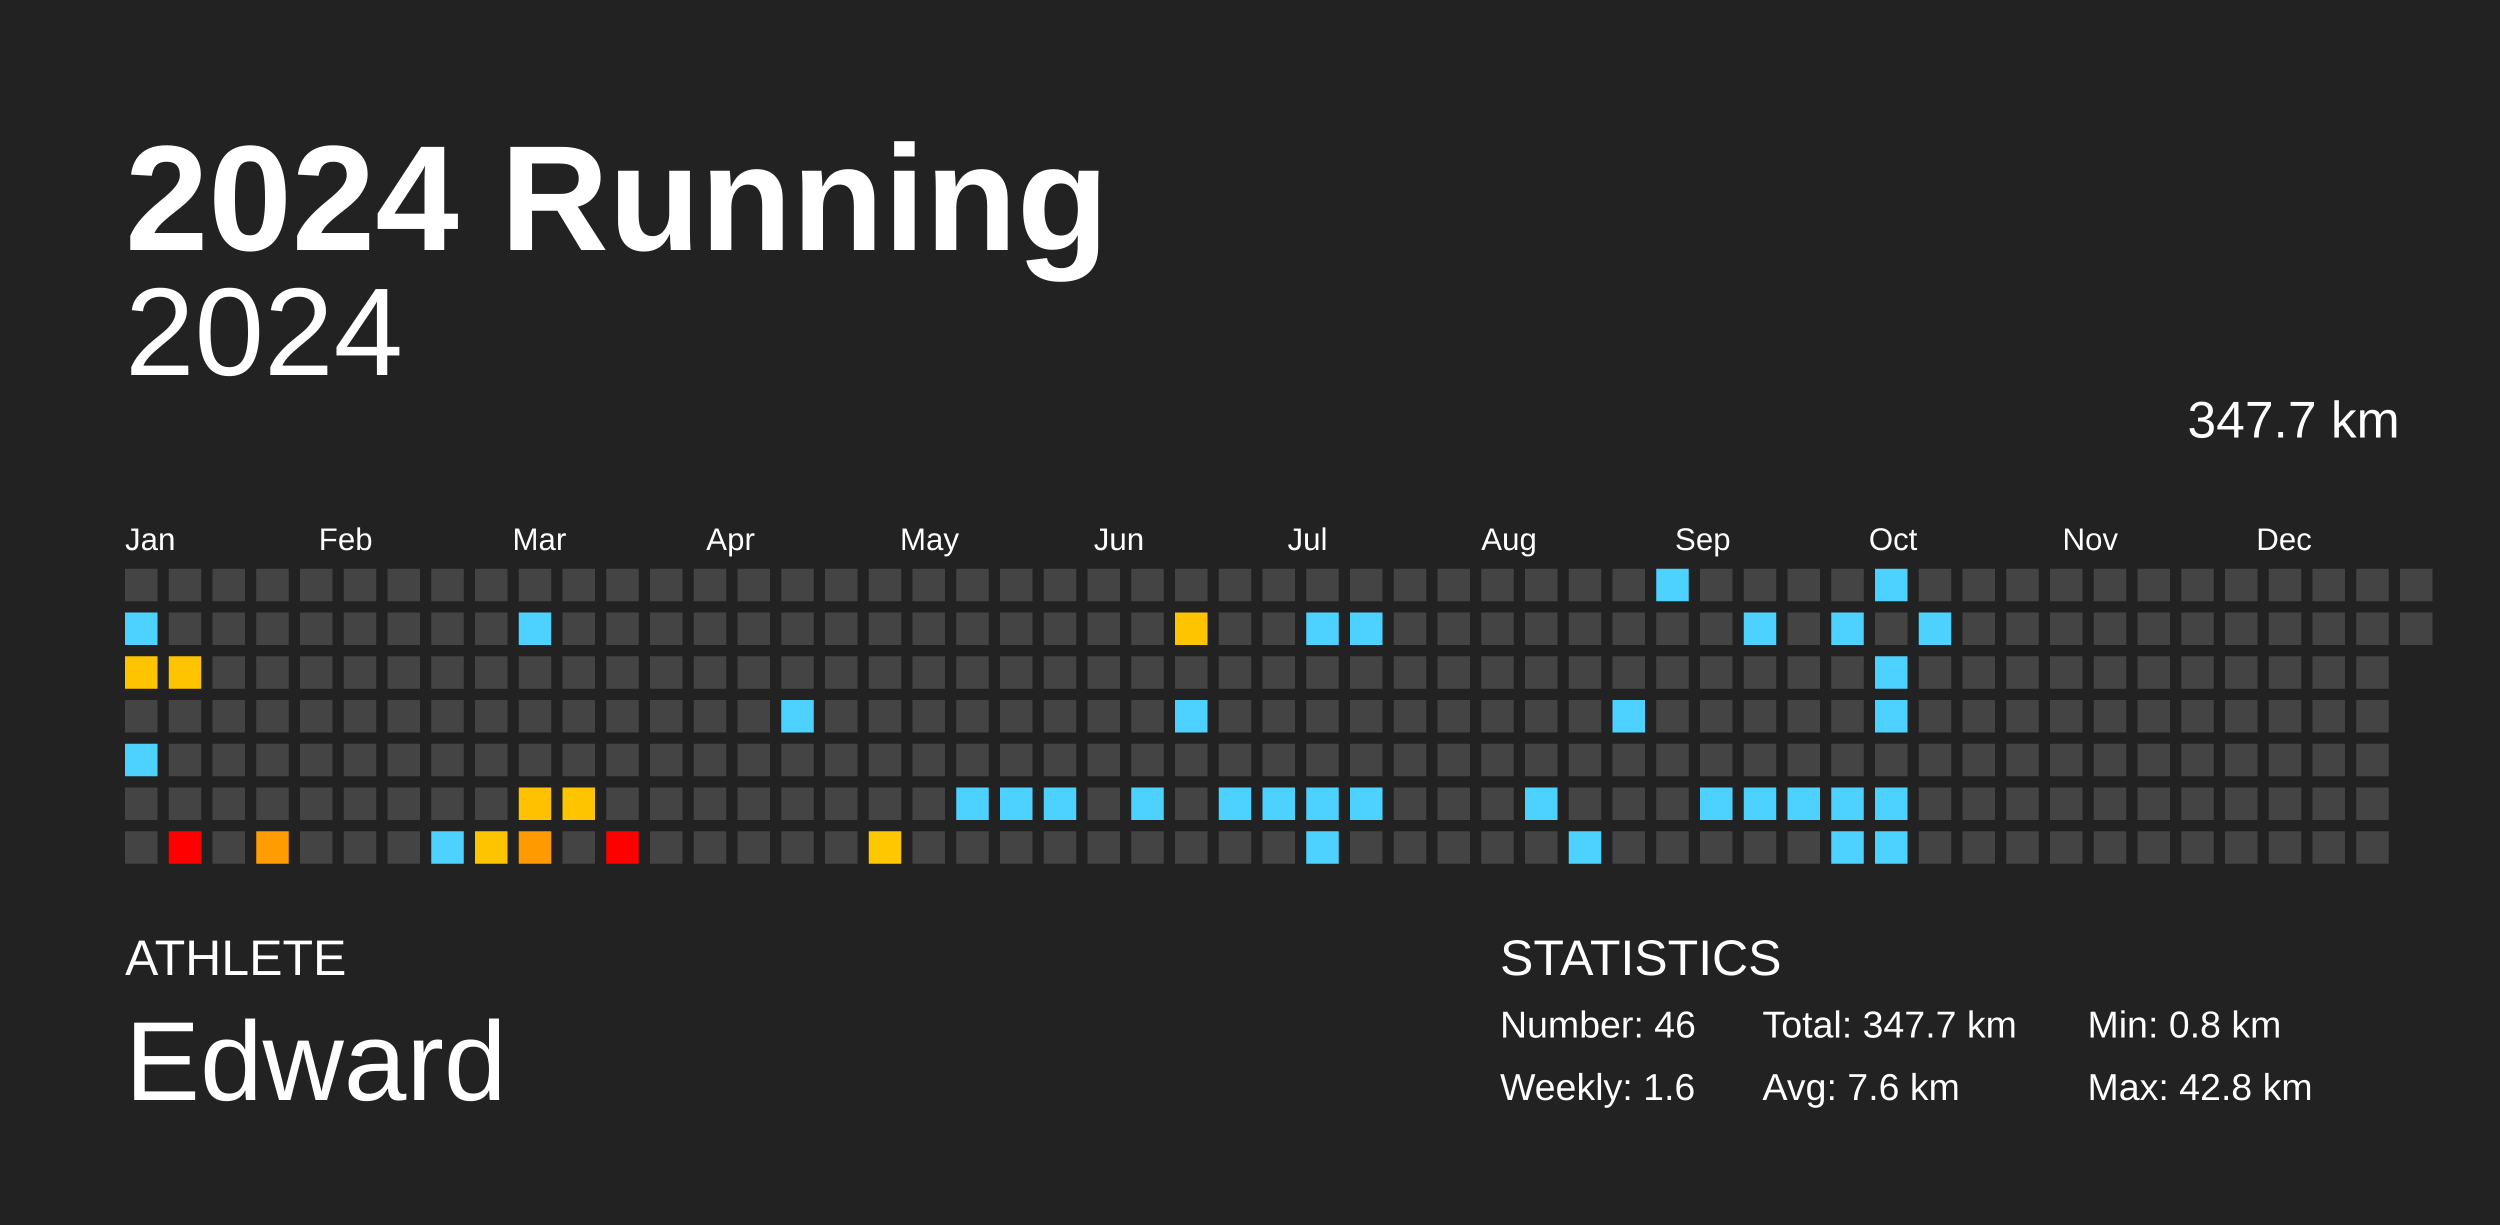
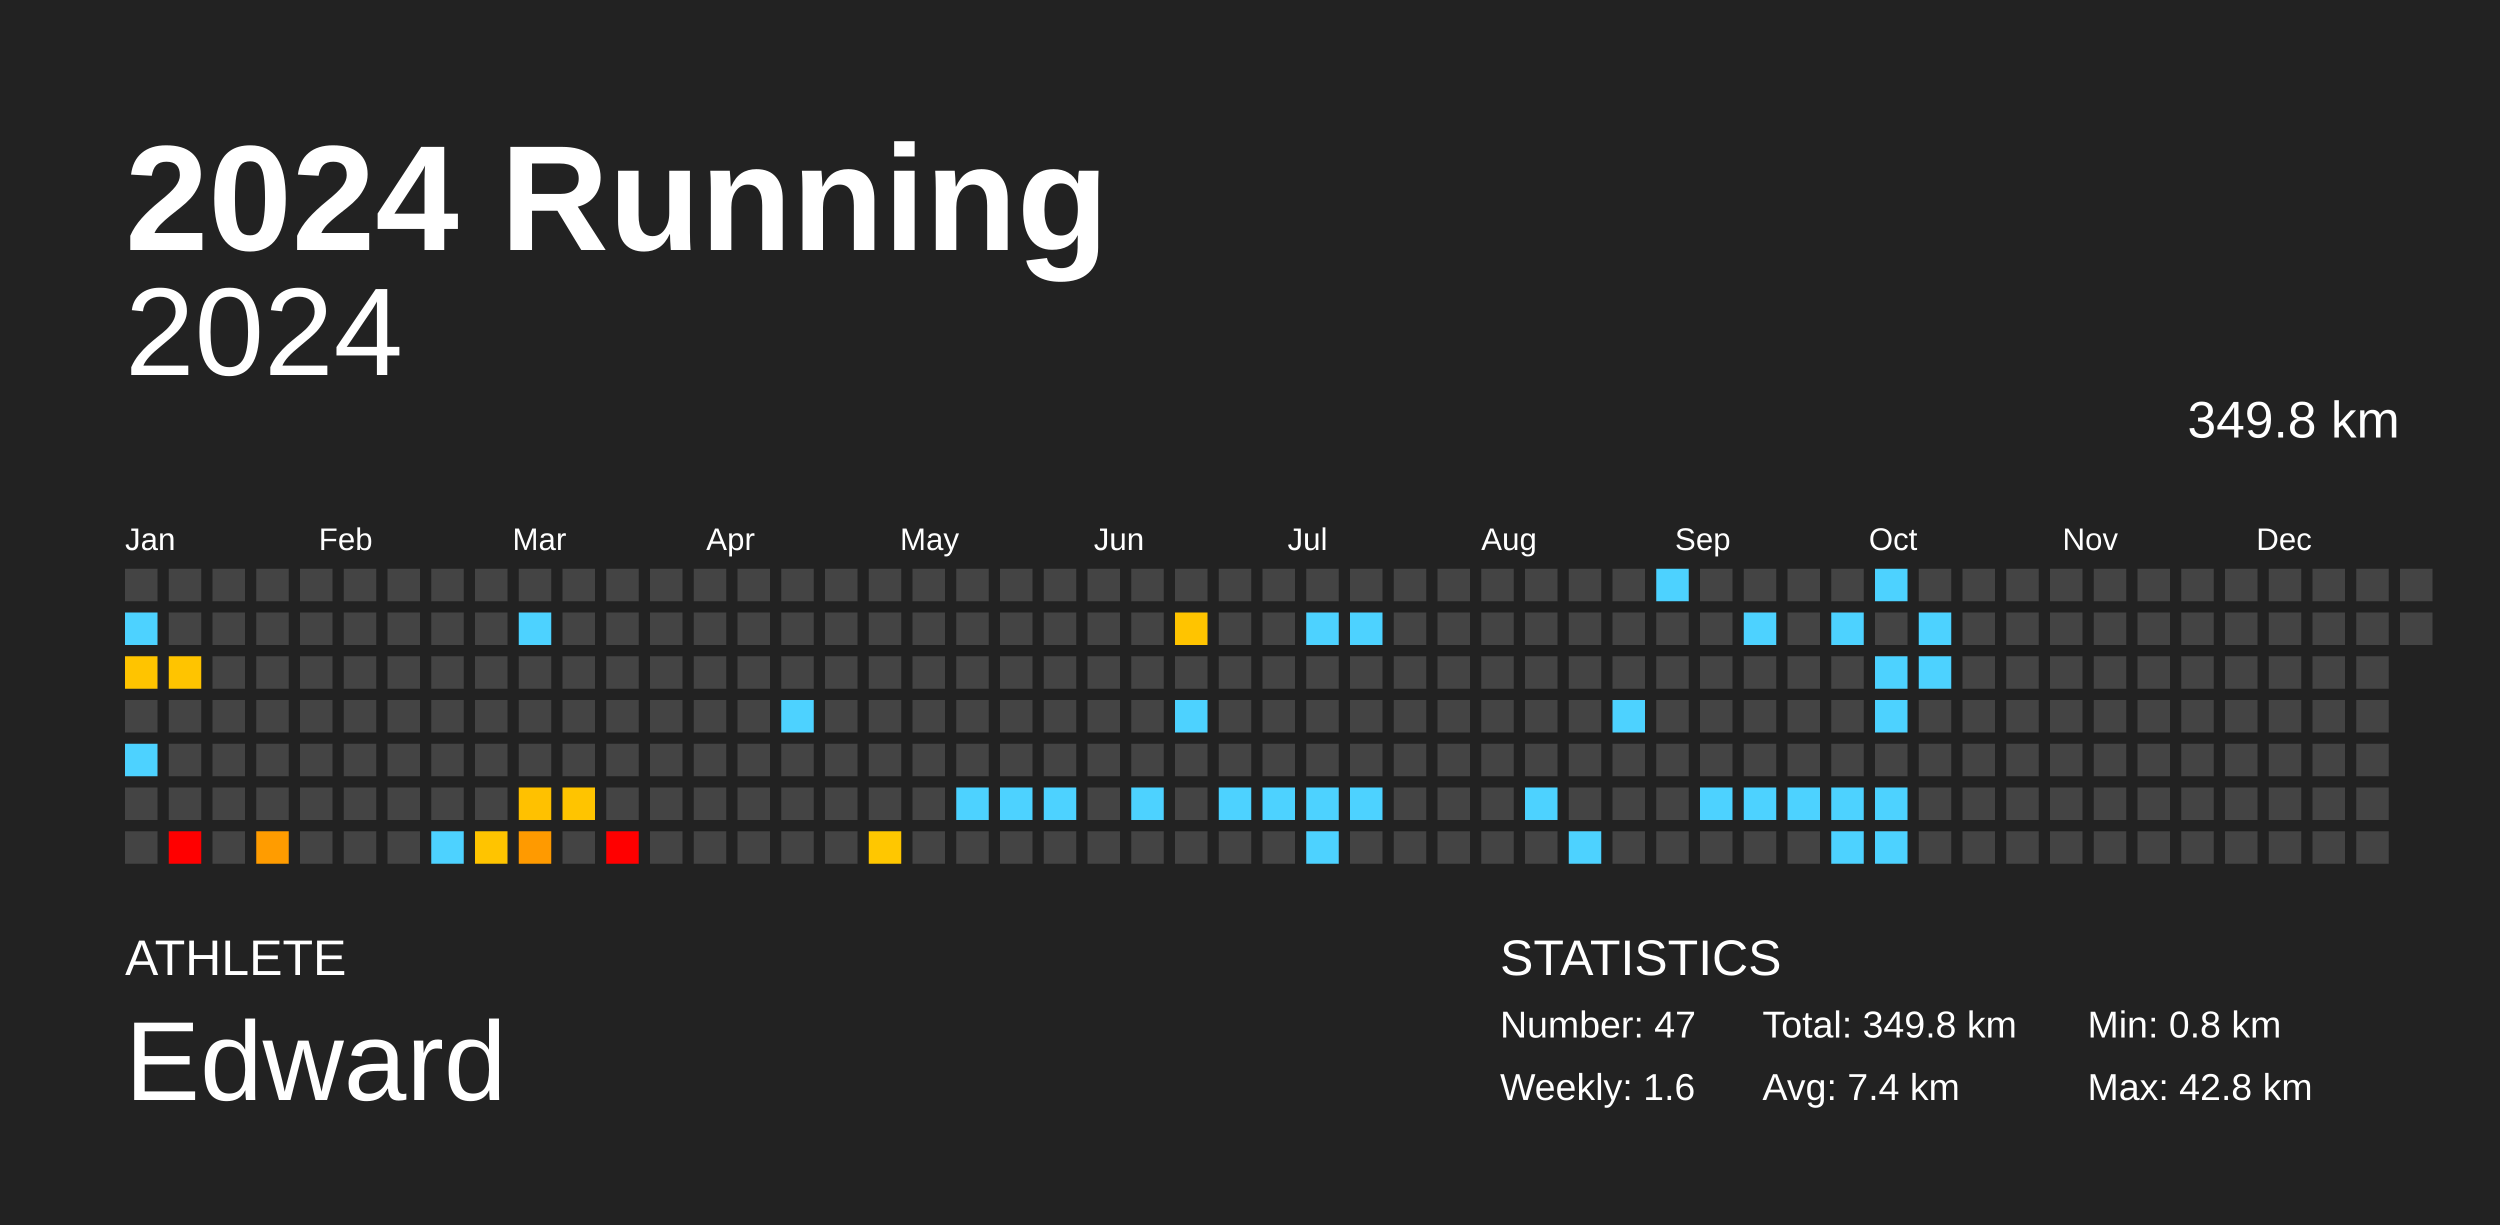
<svg xmlns="http://www.w3.org/2000/svg" baseProfile="full" height="98mm" version="1.1" viewBox="0,0,200,98" width="200mm">
  <defs />
  <rect fill="#222222" height="98" width="200" x="0" y="0" />
  <text fill="#FFFFFF" style="font-size:12px; font-family:Arial; font-weight:bold;" x="10" y="20">2024 Running</text>
  <text fill="#FFFFFF" style="font-size:4px; font-family:Arial" x="10" y="78">ATHLETE</text>
  <text fill="#FFFFFF" style="font-size:9px; font-family:Arial" x="10" y="88">Edward</text>
  <text fill="#FFFFFF" style="font-size:4px; font-family:Arial" x="120" y="78">STATISTICS</text>
-   <text fill="#FFFFFF" style="font-size:3px; font-family:Arial" x="120" y="83">Number: 46</text>
+   <text fill="#FFFFFF" style="font-size:3px; font-family:Arial" x="120" y="83">Number: 47</text>
  <text fill="#FFFFFF" style="font-size:3px; font-family:Arial" x="120" y="88">Weekly: 1.6</text>
-   <text fill="#FFFFFF" style="font-size:3px; font-family:Arial" x="141" y="83">Total: 347.7 km</text>
-   <text fill="#FFFFFF" style="font-size:3px; font-family:Arial" x="141" y="88">Avg: 7.6 km</text>
+   <text fill="#FFFFFF" style="font-size:3px; font-family:Arial" x="141" y="83">Total: 349.8 km</text>
+   <text fill="#FFFFFF" style="font-size:3px; font-family:Arial" x="141" y="88">Avg: 7.4 km</text>
  <text fill="#FFFFFF" style="font-size:3px; font-family:Arial" x="167" y="83">Min: 0.8 km</text>
  <text fill="#FFFFFF" style="font-size:3px; font-family:Arial" x="167" y="88">Max: 42.8 km</text>
  <text alignment-baseline="hanging" fill="#FFFFFF" style="font-size:10.0px; font-family:Arial;" x="10" y="30">2024</text>
-   <text alignment-baseline="hanging" fill="#FFFFFF" style="font-size:4.125px; font-family:Arial;" x="175" y="35">347.7 km</text>
+   <text alignment-baseline="hanging" fill="#FFFFFF" style="font-size:4.125px; font-family:Arial;" x="175" y="35">349.8 km</text>
  <text fill="#FFFFFF" style="font-size:2.5px; font-family:Arial" x="10.0" y="44">Jan</text>
  <text fill="#FFFFFF" style="font-size:2.5px; font-family:Arial" x="25.5" y="44">Feb</text>
  <text fill="#FFFFFF" style="font-size:2.5px; font-family:Arial" x="41.0" y="44">Mar</text>
  <text fill="#FFFFFF" style="font-size:2.5px; font-family:Arial" x="56.5" y="44">Apr</text>
  <text fill="#FFFFFF" style="font-size:2.5px; font-family:Arial" x="72.0" y="44">May</text>
  <text fill="#FFFFFF" style="font-size:2.5px; font-family:Arial" x="87.5" y="44">Jun</text>
  <text fill="#FFFFFF" style="font-size:2.5px; font-family:Arial" x="103.0" y="44">Jul</text>
  <text fill="#FFFFFF" style="font-size:2.5px; font-family:Arial" x="118.5" y="44">Aug</text>
  <text fill="#FFFFFF" style="font-size:2.5px; font-family:Arial" x="134.0" y="44">Sep</text>
  <text fill="#FFFFFF" style="font-size:2.5px; font-family:Arial" x="149.5" y="44">Oct</text>
  <text fill="#FFFFFF" style="font-size:2.5px; font-family:Arial" x="165.0" y="44">Nov</text>
  <text fill="#FFFFFF" style="font-size:2.5px; font-family:Arial" x="180.5" y="44">Dec</text>
  <rect fill="#444444" height="2.6" width="2.6" x="10.0" y="45.5" />
  <rect fill="#4dd2ff" height="2.6" width="2.6" x="10.0" y="49.0" />
  <rect fill="#ffc400" height="2.6" width="2.6" x="10.0" y="52.5" />
  <rect fill="#444444" height="2.6" width="2.6" x="10.0" y="56.0" />
  <rect fill="#4dd2ff" height="2.6" width="2.6" x="10.0" y="59.5" />
  <rect fill="#444444" height="2.6" width="2.6" x="10.0" y="63.0" />
  <rect fill="#444444" height="2.6" width="2.6" x="10.0" y="66.5" />
  <rect fill="#444444" height="2.6" width="2.6" x="13.5" y="45.5" />
  <rect fill="#444444" height="2.6" width="2.6" x="13.5" y="49.0" />
  <rect fill="#ffc400" height="2.6" width="2.6" x="13.5" y="52.5" />
  <rect fill="#444444" height="2.6" width="2.6" x="13.5" y="56.0" />
  <rect fill="#444444" height="2.6" width="2.6" x="13.5" y="59.5" />
  <rect fill="#444444" height="2.6" width="2.6" x="13.5" y="63.0" />
  <rect fill="red" height="2.6" width="2.6" x="13.5" y="66.5" />
  <rect fill="#444444" height="2.6" width="2.6" x="17.0" y="45.5" />
  <rect fill="#444444" height="2.6" width="2.6" x="17.0" y="49.0" />
  <rect fill="#444444" height="2.6" width="2.6" x="17.0" y="52.5" />
  <rect fill="#444444" height="2.6" width="2.6" x="17.0" y="56.0" />
  <rect fill="#444444" height="2.6" width="2.6" x="17.0" y="59.5" />
  <rect fill="#444444" height="2.6" width="2.6" x="17.0" y="63.0" />
  <rect fill="#444444" height="2.6" width="2.6" x="17.0" y="66.5" />
  <rect fill="#444444" height="2.6" width="2.6" x="20.5" y="45.5" />
  <rect fill="#444444" height="2.6" width="2.6" x="20.5" y="49.0" />
  <rect fill="#444444" height="2.6" width="2.6" x="20.5" y="52.5" />
  <rect fill="#444444" height="2.6" width="2.6" x="20.5" y="56.0" />
  <rect fill="#444444" height="2.6" width="2.6" x="20.5" y="59.5" />
  <rect fill="#444444" height="2.6" width="2.6" x="20.5" y="63.0" />
  <rect fill="#ff9c00" height="2.6" width="2.6" x="20.5" y="66.5" />
  <rect fill="#444444" height="2.6" width="2.6" x="24.0" y="45.5" />
  <rect fill="#444444" height="2.6" width="2.6" x="24.0" y="49.0" />
  <rect fill="#444444" height="2.6" width="2.6" x="24.0" y="52.5" />
  <rect fill="#444444" height="2.6" width="2.6" x="24.0" y="56.0" />
  <rect fill="#444444" height="2.6" width="2.6" x="24.0" y="59.5" />
  <rect fill="#444444" height="2.6" width="2.6" x="24.0" y="63.0" />
  <rect fill="#444444" height="2.6" width="2.6" x="24.0" y="66.5" />
  <rect fill="#444444" height="2.6" width="2.6" x="27.5" y="45.5" />
  <rect fill="#444444" height="2.6" width="2.6" x="27.5" y="49.0" />
  <rect fill="#444444" height="2.6" width="2.6" x="27.5" y="52.5" />
  <rect fill="#444444" height="2.6" width="2.6" x="27.5" y="56.0" />
  <rect fill="#444444" height="2.6" width="2.6" x="27.5" y="59.5" />
  <rect fill="#444444" height="2.6" width="2.6" x="27.5" y="63.0" />
  <rect fill="#444444" height="2.6" width="2.6" x="27.5" y="66.5" />
  <rect fill="#444444" height="2.6" width="2.6" x="31.0" y="45.5" />
  <rect fill="#444444" height="2.6" width="2.6" x="31.0" y="49.0" />
  <rect fill="#444444" height="2.6" width="2.6" x="31.0" y="52.5" />
  <rect fill="#444444" height="2.6" width="2.6" x="31.0" y="56.0" />
  <rect fill="#444444" height="2.6" width="2.6" x="31.0" y="59.5" />
  <rect fill="#444444" height="2.6" width="2.6" x="31.0" y="63.0" />
  <rect fill="#444444" height="2.6" width="2.6" x="31.0" y="66.5" />
  <rect fill="#444444" height="2.6" width="2.6" x="34.5" y="45.5" />
  <rect fill="#444444" height="2.6" width="2.6" x="34.5" y="49.0" />
  <rect fill="#444444" height="2.6" width="2.6" x="34.5" y="52.5" />
  <rect fill="#444444" height="2.6" width="2.6" x="34.5" y="56.0" />
  <rect fill="#444444" height="2.6" width="2.6" x="34.5" y="59.5" />
  <rect fill="#444444" height="2.6" width="2.6" x="34.5" y="63.0" />
  <rect fill="#4dd2ff" height="2.6" width="2.6" x="34.5" y="66.5" />
  <rect fill="#444444" height="2.6" width="2.6" x="38.0" y="45.5" />
  <rect fill="#444444" height="2.6" width="2.6" x="38.0" y="49.0" />
  <rect fill="#444444" height="2.6" width="2.6" x="38.0" y="52.5" />
  <rect fill="#444444" height="2.6" width="2.6" x="38.0" y="56.0" />
  <rect fill="#444444" height="2.6" width="2.6" x="38.0" y="59.5" />
  <rect fill="#444444" height="2.6" width="2.6" x="38.0" y="63.0" />
  <rect fill="#ffc400" height="2.6" width="2.6" x="38.0" y="66.5" />
  <rect fill="#444444" height="2.6" width="2.6" x="41.5" y="45.5" />
  <rect fill="#4dd2ff" height="2.6" width="2.6" x="41.5" y="49.0" />
  <rect fill="#444444" height="2.6" width="2.6" x="41.5" y="52.5" />
  <rect fill="#444444" height="2.6" width="2.6" x="41.5" y="56.0" />
  <rect fill="#444444" height="2.6" width="2.6" x="41.5" y="59.5" />
  <rect fill="#ffc100" height="2.6" width="2.6" x="41.5" y="63.0" />
  <rect fill="#ff9a00" height="2.6" width="2.6" x="41.5" y="66.5" />
  <rect fill="#444444" height="2.6" width="2.6" x="45.0" y="45.5" />
  <rect fill="#444444" height="2.6" width="2.6" x="45.0" y="49.0" />
  <rect fill="#444444" height="2.6" width="2.6" x="45.0" y="52.5" />
  <rect fill="#444444" height="2.6" width="2.6" x="45.0" y="56.0" />
  <rect fill="#444444" height="2.6" width="2.6" x="45.0" y="59.5" />
  <rect fill="#ffc400" height="2.6" width="2.6" x="45.0" y="63.0" />
  <rect fill="#444444" height="2.6" width="2.6" x="45.0" y="66.5" />
  <rect fill="#444444" height="2.6" width="2.6" x="48.5" y="45.5" />
  <rect fill="#444444" height="2.6" width="2.6" x="48.5" y="49.0" />
  <rect fill="#444444" height="2.6" width="2.6" x="48.5" y="52.5" />
  <rect fill="#444444" height="2.6" width="2.6" x="48.5" y="56.0" />
  <rect fill="#444444" height="2.6" width="2.6" x="48.5" y="59.5" />
  <rect fill="#444444" height="2.6" width="2.6" x="48.5" y="63.0" />
  <rect fill="red" height="2.6" width="2.6" x="48.5" y="66.5" />
  <rect fill="#444444" height="2.6" width="2.6" x="52.0" y="45.5" />
  <rect fill="#444444" height="2.6" width="2.6" x="52.0" y="49.0" />
  <rect fill="#444444" height="2.6" width="2.6" x="52.0" y="52.5" />
  <rect fill="#444444" height="2.6" width="2.6" x="52.0" y="56.0" />
  <rect fill="#444444" height="2.6" width="2.6" x="52.0" y="59.5" />
  <rect fill="#444444" height="2.6" width="2.6" x="52.0" y="63.0" />
  <rect fill="#444444" height="2.6" width="2.6" x="52.0" y="66.5" />
  <rect fill="#444444" height="2.6" width="2.6" x="55.5" y="45.5" />
  <rect fill="#444444" height="2.6" width="2.6" x="55.5" y="49.0" />
  <rect fill="#444444" height="2.6" width="2.6" x="55.5" y="52.5" />
  <rect fill="#444444" height="2.6" width="2.6" x="55.5" y="56.0" />
  <rect fill="#444444" height="2.6" width="2.6" x="55.5" y="59.5" />
  <rect fill="#444444" height="2.6" width="2.6" x="55.5" y="63.0" />
  <rect fill="#444444" height="2.6" width="2.6" x="55.5" y="66.5" />
  <rect fill="#444444" height="2.6" width="2.6" x="59.0" y="45.5" />
  <rect fill="#444444" height="2.6" width="2.6" x="59.0" y="49.0" />
  <rect fill="#444444" height="2.6" width="2.6" x="59.0" y="52.5" />
  <rect fill="#444444" height="2.6" width="2.6" x="59.0" y="56.0" />
  <rect fill="#444444" height="2.6" width="2.6" x="59.0" y="59.5" />
  <rect fill="#444444" height="2.6" width="2.6" x="59.0" y="63.0" />
  <rect fill="#444444" height="2.6" width="2.6" x="59.0" y="66.5" />
  <rect fill="#444444" height="2.6" width="2.6" x="62.5" y="45.5" />
  <rect fill="#444444" height="2.6" width="2.6" x="62.5" y="49.0" />
  <rect fill="#444444" height="2.6" width="2.6" x="62.5" y="52.5" />
  <rect fill="#4dd2ff" height="2.6" width="2.6" x="62.5" y="56.0" />
  <rect fill="#444444" height="2.6" width="2.6" x="62.5" y="59.5" />
  <rect fill="#444444" height="2.6" width="2.6" x="62.5" y="63.0" />
  <rect fill="#444444" height="2.6" width="2.6" x="62.5" y="66.5" />
  <rect fill="#444444" height="2.6" width="2.6" x="66.0" y="45.5" />
  <rect fill="#444444" height="2.6" width="2.6" x="66.0" y="49.0" />
  <rect fill="#444444" height="2.6" width="2.6" x="66.0" y="52.5" />
  <rect fill="#444444" height="2.6" width="2.6" x="66.0" y="56.0" />
  <rect fill="#444444" height="2.6" width="2.6" x="66.0" y="59.5" />
  <rect fill="#444444" height="2.6" width="2.6" x="66.0" y="63.0" />
  <rect fill="#444444" height="2.6" width="2.6" x="66.0" y="66.5" />
  <rect fill="#444444" height="2.6" width="2.6" x="69.5" y="45.5" />
  <rect fill="#444444" height="2.6" width="2.6" x="69.5" y="49.0" />
  <rect fill="#444444" height="2.6" width="2.6" x="69.5" y="52.5" />
  <rect fill="#444444" height="2.6" width="2.6" x="69.5" y="56.0" />
  <rect fill="#444444" height="2.6" width="2.6" x="69.5" y="59.5" />
  <rect fill="#444444" height="2.6" width="2.6" x="69.5" y="63.0" />
  <rect fill="#ffc700" height="2.6" width="2.6" x="69.5" y="66.5" />
  <rect fill="#444444" height="2.6" width="2.6" x="73.0" y="45.5" />
  <rect fill="#444444" height="2.6" width="2.6" x="73.0" y="49.0" />
  <rect fill="#444444" height="2.6" width="2.6" x="73.0" y="52.5" />
  <rect fill="#444444" height="2.6" width="2.6" x="73.0" y="56.0" />
  <rect fill="#444444" height="2.6" width="2.6" x="73.0" y="59.5" />
  <rect fill="#444444" height="2.6" width="2.6" x="73.0" y="63.0" />
  <rect fill="#444444" height="2.6" width="2.6" x="73.0" y="66.5" />
  <rect fill="#444444" height="2.6" width="2.6" x="76.5" y="45.5" />
  <rect fill="#444444" height="2.6" width="2.6" x="76.5" y="49.0" />
  <rect fill="#444444" height="2.6" width="2.6" x="76.5" y="52.5" />
  <rect fill="#444444" height="2.6" width="2.6" x="76.5" y="56.0" />
  <rect fill="#444444" height="2.6" width="2.6" x="76.5" y="59.5" />
  <rect fill="#4dd2ff" height="2.6" width="2.6" x="76.5" y="63.0" />
  <rect fill="#444444" height="2.6" width="2.6" x="76.5" y="66.5" />
  <rect fill="#444444" height="2.6" width="2.6" x="80.0" y="45.5" />
  <rect fill="#444444" height="2.6" width="2.6" x="80.0" y="49.0" />
  <rect fill="#444444" height="2.6" width="2.6" x="80.0" y="52.5" />
  <rect fill="#444444" height="2.6" width="2.6" x="80.0" y="56.0" />
  <rect fill="#444444" height="2.6" width="2.6" x="80.0" y="59.5" />
  <rect fill="#4dd2ff" height="2.6" width="2.6" x="80.0" y="63.0" />
  <rect fill="#444444" height="2.6" width="2.6" x="80.0" y="66.5" />
  <rect fill="#444444" height="2.6" width="2.6" x="83.5" y="45.5" />
  <rect fill="#444444" height="2.6" width="2.6" x="83.5" y="49.0" />
  <rect fill="#444444" height="2.6" width="2.6" x="83.5" y="52.5" />
  <rect fill="#444444" height="2.6" width="2.6" x="83.5" y="56.0" />
  <rect fill="#444444" height="2.6" width="2.6" x="83.5" y="59.5" />
  <rect fill="#4dd2ff" height="2.6" width="2.6" x="83.5" y="63.0" />
  <rect fill="#444444" height="2.6" width="2.6" x="83.5" y="66.5" />
  <rect fill="#444444" height="2.6" width="2.6" x="87.0" y="45.5" />
  <rect fill="#444444" height="2.6" width="2.6" x="87.0" y="49.0" />
  <rect fill="#444444" height="2.6" width="2.6" x="87.0" y="52.5" />
  <rect fill="#444444" height="2.6" width="2.6" x="87.0" y="56.0" />
  <rect fill="#444444" height="2.6" width="2.6" x="87.0" y="59.5" />
  <rect fill="#444444" height="2.6" width="2.6" x="87.0" y="63.0" />
  <rect fill="#444444" height="2.6" width="2.6" x="87.0" y="66.5" />
  <rect fill="#444444" height="2.6" width="2.6" x="90.5" y="45.5" />
  <rect fill="#444444" height="2.6" width="2.6" x="90.5" y="49.0" />
  <rect fill="#444444" height="2.6" width="2.6" x="90.5" y="52.5" />
  <rect fill="#444444" height="2.6" width="2.6" x="90.5" y="56.0" />
  <rect fill="#444444" height="2.6" width="2.6" x="90.5" y="59.5" />
  <rect fill="#4dd2ff" height="2.6" width="2.6" x="90.5" y="63.0" />
  <rect fill="#444444" height="2.6" width="2.6" x="90.5" y="66.5" />
  <rect fill="#444444" height="2.6" width="2.6" x="94.0" y="45.5" />
  <rect fill="#ffc400" height="2.6" width="2.6" x="94.0" y="49.0" />
  <rect fill="#444444" height="2.6" width="2.6" x="94.0" y="52.5" />
  <rect fill="#4dd2ff" height="2.6" width="2.6" x="94.0" y="56.0" />
  <rect fill="#444444" height="2.6" width="2.6" x="94.0" y="59.5" />
  <rect fill="#444444" height="2.6" width="2.6" x="94.0" y="63.0" />
  <rect fill="#444444" height="2.6" width="2.6" x="94.0" y="66.5" />
  <rect fill="#444444" height="2.6" width="2.6" x="97.5" y="45.5" />
  <rect fill="#444444" height="2.6" width="2.6" x="97.5" y="49.0" />
  <rect fill="#444444" height="2.6" width="2.6" x="97.5" y="52.5" />
  <rect fill="#444444" height="2.6" width="2.6" x="97.5" y="56.0" />
  <rect fill="#444444" height="2.6" width="2.6" x="97.5" y="59.5" />
  <rect fill="#4dd2ff" height="2.6" width="2.6" x="97.5" y="63.0" />
  <rect fill="#444444" height="2.6" width="2.6" x="97.5" y="66.5" />
  <rect fill="#444444" height="2.6" width="2.6" x="101.0" y="45.5" />
  <rect fill="#444444" height="2.6" width="2.6" x="101.0" y="49.0" />
  <rect fill="#444444" height="2.6" width="2.6" x="101.0" y="52.5" />
  <rect fill="#444444" height="2.6" width="2.6" x="101.0" y="56.0" />
  <rect fill="#444444" height="2.6" width="2.6" x="101.0" y="59.5" />
  <rect fill="#4dd2ff" height="2.6" width="2.6" x="101.0" y="63.0" />
  <rect fill="#444444" height="2.6" width="2.6" x="101.0" y="66.5" />
  <rect fill="#444444" height="2.6" width="2.6" x="104.5" y="45.5" />
  <rect fill="#4dd2ff" height="2.6" width="2.6" x="104.5" y="49.0" />
  <rect fill="#444444" height="2.6" width="2.6" x="104.5" y="52.5" />
  <rect fill="#444444" height="2.6" width="2.6" x="104.5" y="56.0" />
  <rect fill="#444444" height="2.6" width="2.6" x="104.5" y="59.5" />
  <rect fill="#4dd2ff" height="2.6" width="2.6" x="104.5" y="63.0" />
  <rect fill="#4dd2ff" height="2.6" width="2.6" x="104.5" y="66.5" />
  <rect fill="#444444" height="2.6" width="2.6" x="108.0" y="45.5" />
  <rect fill="#4dd2ff" height="2.6" width="2.6" x="108.0" y="49.0" />
  <rect fill="#444444" height="2.6" width="2.6" x="108.0" y="52.5" />
  <rect fill="#444444" height="2.6" width="2.6" x="108.0" y="56.0" />
  <rect fill="#444444" height="2.6" width="2.6" x="108.0" y="59.5" />
  <rect fill="#4dd2ff" height="2.6" width="2.6" x="108.0" y="63.0" />
  <rect fill="#444444" height="2.6" width="2.6" x="108.0" y="66.5" />
  <rect fill="#444444" height="2.6" width="2.6" x="111.5" y="45.5" />
  <rect fill="#444444" height="2.6" width="2.6" x="111.5" y="49.0" />
  <rect fill="#444444" height="2.6" width="2.6" x="111.5" y="52.5" />
  <rect fill="#444444" height="2.6" width="2.6" x="111.5" y="56.0" />
  <rect fill="#444444" height="2.6" width="2.6" x="111.5" y="59.5" />
  <rect fill="#444444" height="2.6" width="2.6" x="111.5" y="63.0" />
  <rect fill="#444444" height="2.6" width="2.6" x="111.5" y="66.5" />
  <rect fill="#444444" height="2.6" width="2.6" x="115.0" y="45.5" />
  <rect fill="#444444" height="2.6" width="2.6" x="115.0" y="49.0" />
  <rect fill="#444444" height="2.6" width="2.6" x="115.0" y="52.5" />
  <rect fill="#444444" height="2.6" width="2.6" x="115.0" y="56.0" />
  <rect fill="#444444" height="2.6" width="2.6" x="115.0" y="59.5" />
  <rect fill="#444444" height="2.6" width="2.6" x="115.0" y="63.0" />
  <rect fill="#444444" height="2.6" width="2.6" x="115.0" y="66.5" />
  <rect fill="#444444" height="2.6" width="2.6" x="118.5" y="45.5" />
  <rect fill="#444444" height="2.6" width="2.6" x="118.5" y="49.0" />
  <rect fill="#444444" height="2.6" width="2.6" x="118.5" y="52.5" />
  <rect fill="#444444" height="2.6" width="2.6" x="118.5" y="56.0" />
  <rect fill="#444444" height="2.6" width="2.6" x="118.5" y="59.5" />
  <rect fill="#444444" height="2.6" width="2.6" x="118.5" y="63.0" />
  <rect fill="#444444" height="2.6" width="2.6" x="118.5" y="66.5" />
  <rect fill="#444444" height="2.6" width="2.6" x="122.0" y="45.5" />
  <rect fill="#444444" height="2.6" width="2.6" x="122.0" y="49.0" />
  <rect fill="#444444" height="2.6" width="2.6" x="122.0" y="52.5" />
  <rect fill="#444444" height="2.6" width="2.6" x="122.0" y="56.0" />
  <rect fill="#444444" height="2.6" width="2.6" x="122.0" y="59.5" />
  <rect fill="#4dd2ff" height="2.6" width="2.6" x="122.0" y="63.0" />
  <rect fill="#444444" height="2.6" width="2.6" x="122.0" y="66.5" />
  <rect fill="#444444" height="2.6" width="2.6" x="125.5" y="45.5" />
  <rect fill="#444444" height="2.6" width="2.6" x="125.5" y="49.0" />
  <rect fill="#444444" height="2.6" width="2.6" x="125.5" y="52.5" />
  <rect fill="#444444" height="2.6" width="2.6" x="125.5" y="56.0" />
  <rect fill="#444444" height="2.6" width="2.6" x="125.5" y="59.5" />
  <rect fill="#444444" height="2.6" width="2.6" x="125.5" y="63.0" />
  <rect fill="#4dd2ff" height="2.6" width="2.6" x="125.5" y="66.5" />
  <rect fill="#444444" height="2.6" width="2.6" x="129.0" y="45.5" />
  <rect fill="#444444" height="2.6" width="2.6" x="129.0" y="49.0" />
  <rect fill="#444444" height="2.6" width="2.6" x="129.0" y="52.5" />
  <rect fill="#4dd2ff" height="2.6" width="2.6" x="129.0" y="56.0" />
  <rect fill="#444444" height="2.6" width="2.6" x="129.0" y="59.5" />
  <rect fill="#444444" height="2.6" width="2.6" x="129.0" y="63.0" />
  <rect fill="#444444" height="2.6" width="2.6" x="129.0" y="66.5" />
  <rect fill="#4dd2ff" height="2.6" width="2.6" x="132.5" y="45.5" />
  <rect fill="#444444" height="2.6" width="2.6" x="132.5" y="49.0" />
  <rect fill="#444444" height="2.6" width="2.6" x="132.5" y="52.5" />
  <rect fill="#444444" height="2.6" width="2.6" x="132.5" y="56.0" />
  <rect fill="#444444" height="2.6" width="2.6" x="132.5" y="59.5" />
  <rect fill="#444444" height="2.6" width="2.6" x="132.5" y="63.0" />
  <rect fill="#444444" height="2.6" width="2.6" x="132.5" y="66.5" />
  <rect fill="#444444" height="2.6" width="2.6" x="136.0" y="45.5" />
  <rect fill="#444444" height="2.6" width="2.6" x="136.0" y="49.0" />
  <rect fill="#444444" height="2.6" width="2.6" x="136.0" y="52.5" />
  <rect fill="#444444" height="2.6" width="2.6" x="136.0" y="56.0" />
  <rect fill="#444444" height="2.6" width="2.6" x="136.0" y="59.5" />
  <rect fill="#4dd2ff" height="2.6" width="2.6" x="136.0" y="63.0" />
  <rect fill="#444444" height="2.6" width="2.6" x="136.0" y="66.5" />
  <rect fill="#444444" height="2.6" width="2.6" x="139.5" y="45.5" />
  <rect fill="#4dd2ff" height="2.6" width="2.6" x="139.5" y="49.0" />
  <rect fill="#444444" height="2.6" width="2.6" x="139.5" y="52.5" />
  <rect fill="#444444" height="2.6" width="2.6" x="139.5" y="56.0" />
  <rect fill="#444444" height="2.6" width="2.6" x="139.5" y="59.5" />
  <rect fill="#4dd2ff" height="2.6" width="2.6" x="139.5" y="63.0" />
  <rect fill="#444444" height="2.6" width="2.6" x="139.5" y="66.5" />
  <rect fill="#444444" height="2.6" width="2.6" x="143.0" y="45.5" />
  <rect fill="#444444" height="2.6" width="2.6" x="143.0" y="49.0" />
  <rect fill="#444444" height="2.6" width="2.6" x="143.0" y="52.5" />
  <rect fill="#444444" height="2.6" width="2.6" x="143.0" y="56.0" />
  <rect fill="#444444" height="2.6" width="2.6" x="143.0" y="59.5" />
  <rect fill="#4dd2ff" height="2.6" width="2.6" x="143.0" y="63.0" />
  <rect fill="#444444" height="2.6" width="2.6" x="143.0" y="66.5" />
  <rect fill="#444444" height="2.6" width="2.6" x="146.5" y="45.5" />
  <rect fill="#4dd2ff" height="2.6" width="2.6" x="146.5" y="49.0" />
  <rect fill="#444444" height="2.6" width="2.6" x="146.5" y="52.5" />
  <rect fill="#444444" height="2.6" width="2.6" x="146.5" y="56.0" />
  <rect fill="#444444" height="2.6" width="2.6" x="146.5" y="59.5" />
  <rect fill="#4dd2ff" height="2.6" width="2.6" x="146.5" y="63.0" />
  <rect fill="#4dd2ff" height="2.6" width="2.6" x="146.5" y="66.5" />
  <rect fill="#4dd2ff" height="2.6" width="2.6" x="150.0" y="45.5" />
  <rect fill="#444444" height="2.6" width="2.6" x="150.0" y="49.0" />
  <rect fill="#4dd2ff" height="2.6" width="2.6" x="150.0" y="52.5" />
  <rect fill="#4dd2ff" height="2.6" width="2.6" x="150.0" y="56.0" />
  <rect fill="#444444" height="2.6" width="2.6" x="150.0" y="59.5" />
  <rect fill="#4dd2ff" height="2.6" width="2.6" x="150.0" y="63.0" />
  <rect fill="#4dd2ff" height="2.6" width="2.6" x="150.0" y="66.5" />
  <rect fill="#444444" height="2.6" width="2.6" x="153.5" y="45.5" />
  <rect fill="#4dd2ff" height="2.6" width="2.6" x="153.5" y="49.0" />
-   <rect fill="#444444" height="2.6" width="2.6" x="153.5" y="52.5" />
+   <rect fill="#4dd2ff" height="2.6" width="2.6" x="153.5" y="52.5" />
  <rect fill="#444444" height="2.6" width="2.6" x="153.5" y="56.0" />
  <rect fill="#444444" height="2.6" width="2.6" x="153.5" y="59.5" />
  <rect fill="#444444" height="2.6" width="2.6" x="153.5" y="63.0" />
  <rect fill="#444444" height="2.6" width="2.6" x="153.5" y="66.5" />
  <rect fill="#444444" height="2.6" width="2.6" x="157.0" y="45.5" />
  <rect fill="#444444" height="2.6" width="2.6" x="157.0" y="49.0" />
  <rect fill="#444444" height="2.6" width="2.6" x="157.0" y="52.5" />
  <rect fill="#444444" height="2.6" width="2.6" x="157.0" y="56.0" />
  <rect fill="#444444" height="2.6" width="2.6" x="157.0" y="59.5" />
  <rect fill="#444444" height="2.6" width="2.6" x="157.0" y="63.0" />
  <rect fill="#444444" height="2.6" width="2.6" x="157.0" y="66.5" />
  <rect fill="#444444" height="2.6" width="2.6" x="160.5" y="45.5" />
  <rect fill="#444444" height="2.6" width="2.6" x="160.5" y="49.0" />
  <rect fill="#444444" height="2.6" width="2.6" x="160.5" y="52.5" />
  <rect fill="#444444" height="2.6" width="2.6" x="160.5" y="56.0" />
  <rect fill="#444444" height="2.6" width="2.6" x="160.5" y="59.5" />
  <rect fill="#444444" height="2.6" width="2.6" x="160.5" y="63.0" />
  <rect fill="#444444" height="2.6" width="2.6" x="160.5" y="66.5" />
  <rect fill="#444444" height="2.6" width="2.6" x="164.0" y="45.5" />
  <rect fill="#444444" height="2.6" width="2.6" x="164.0" y="49.0" />
  <rect fill="#444444" height="2.6" width="2.6" x="164.0" y="52.5" />
  <rect fill="#444444" height="2.6" width="2.6" x="164.0" y="56.0" />
  <rect fill="#444444" height="2.6" width="2.6" x="164.0" y="59.5" />
  <rect fill="#444444" height="2.6" width="2.6" x="164.0" y="63.0" />
  <rect fill="#444444" height="2.6" width="2.6" x="164.0" y="66.5" />
  <rect fill="#444444" height="2.6" width="2.6" x="167.5" y="45.5" />
  <rect fill="#444444" height="2.6" width="2.6" x="167.5" y="49.0" />
  <rect fill="#444444" height="2.6" width="2.6" x="167.5" y="52.5" />
  <rect fill="#444444" height="2.6" width="2.6" x="167.5" y="56.0" />
  <rect fill="#444444" height="2.6" width="2.6" x="167.5" y="59.5" />
  <rect fill="#444444" height="2.6" width="2.6" x="167.5" y="63.0" />
  <rect fill="#444444" height="2.6" width="2.6" x="167.5" y="66.5" />
  <rect fill="#444444" height="2.6" width="2.6" x="171.0" y="45.5" />
  <rect fill="#444444" height="2.6" width="2.6" x="171.0" y="49.0" />
  <rect fill="#444444" height="2.6" width="2.6" x="171.0" y="52.5" />
  <rect fill="#444444" height="2.6" width="2.6" x="171.0" y="56.0" />
  <rect fill="#444444" height="2.6" width="2.6" x="171.0" y="59.5" />
  <rect fill="#444444" height="2.6" width="2.6" x="171.0" y="63.0" />
  <rect fill="#444444" height="2.6" width="2.6" x="171.0" y="66.5" />
  <rect fill="#444444" height="2.6" width="2.6" x="174.5" y="45.5" />
  <rect fill="#444444" height="2.6" width="2.6" x="174.5" y="49.0" />
  <rect fill="#444444" height="2.6" width="2.6" x="174.5" y="52.5" />
  <rect fill="#444444" height="2.6" width="2.6" x="174.5" y="56.0" />
  <rect fill="#444444" height="2.6" width="2.6" x="174.5" y="59.5" />
  <rect fill="#444444" height="2.6" width="2.6" x="174.5" y="63.0" />
  <rect fill="#444444" height="2.6" width="2.6" x="174.5" y="66.5" />
  <rect fill="#444444" height="2.6" width="2.6" x="178.0" y="45.5" />
  <rect fill="#444444" height="2.6" width="2.6" x="178.0" y="49.0" />
  <rect fill="#444444" height="2.6" width="2.6" x="178.0" y="52.5" />
  <rect fill="#444444" height="2.6" width="2.6" x="178.0" y="56.0" />
  <rect fill="#444444" height="2.6" width="2.6" x="178.0" y="59.5" />
  <rect fill="#444444" height="2.6" width="2.6" x="178.0" y="63.0" />
  <rect fill="#444444" height="2.6" width="2.6" x="178.0" y="66.5" />
  <rect fill="#444444" height="2.6" width="2.6" x="181.5" y="45.5" />
  <rect fill="#444444" height="2.6" width="2.6" x="181.5" y="49.0" />
  <rect fill="#444444" height="2.6" width="2.6" x="181.5" y="52.5" />
  <rect fill="#444444" height="2.6" width="2.6" x="181.5" y="56.0" />
  <rect fill="#444444" height="2.6" width="2.6" x="181.5" y="59.5" />
  <rect fill="#444444" height="2.6" width="2.6" x="181.5" y="63.0" />
  <rect fill="#444444" height="2.6" width="2.6" x="181.5" y="66.5" />
  <rect fill="#444444" height="2.6" width="2.6" x="185.0" y="45.5" />
  <rect fill="#444444" height="2.6" width="2.6" x="185.0" y="49.0" />
  <rect fill="#444444" height="2.6" width="2.6" x="185.0" y="52.5" />
  <rect fill="#444444" height="2.6" width="2.6" x="185.0" y="56.0" />
  <rect fill="#444444" height="2.6" width="2.6" x="185.0" y="59.5" />
  <rect fill="#444444" height="2.6" width="2.6" x="185.0" y="63.0" />
  <rect fill="#444444" height="2.6" width="2.6" x="185.0" y="66.5" />
  <rect fill="#444444" height="2.6" width="2.6" x="188.5" y="45.5" />
  <rect fill="#444444" height="2.6" width="2.6" x="188.5" y="49.0" />
  <rect fill="#444444" height="2.6" width="2.6" x="188.5" y="52.5" />
  <rect fill="#444444" height="2.6" width="2.6" x="188.5" y="56.0" />
  <rect fill="#444444" height="2.6" width="2.6" x="188.5" y="59.5" />
  <rect fill="#444444" height="2.6" width="2.6" x="188.5" y="63.0" />
  <rect fill="#444444" height="2.6" width="2.6" x="188.5" y="66.5" />
  <rect fill="#444444" height="2.6" width="2.6" x="192.0" y="45.5" />
  <rect fill="#444444" height="2.6" width="2.6" x="192.0" y="49.0" />
</svg>
